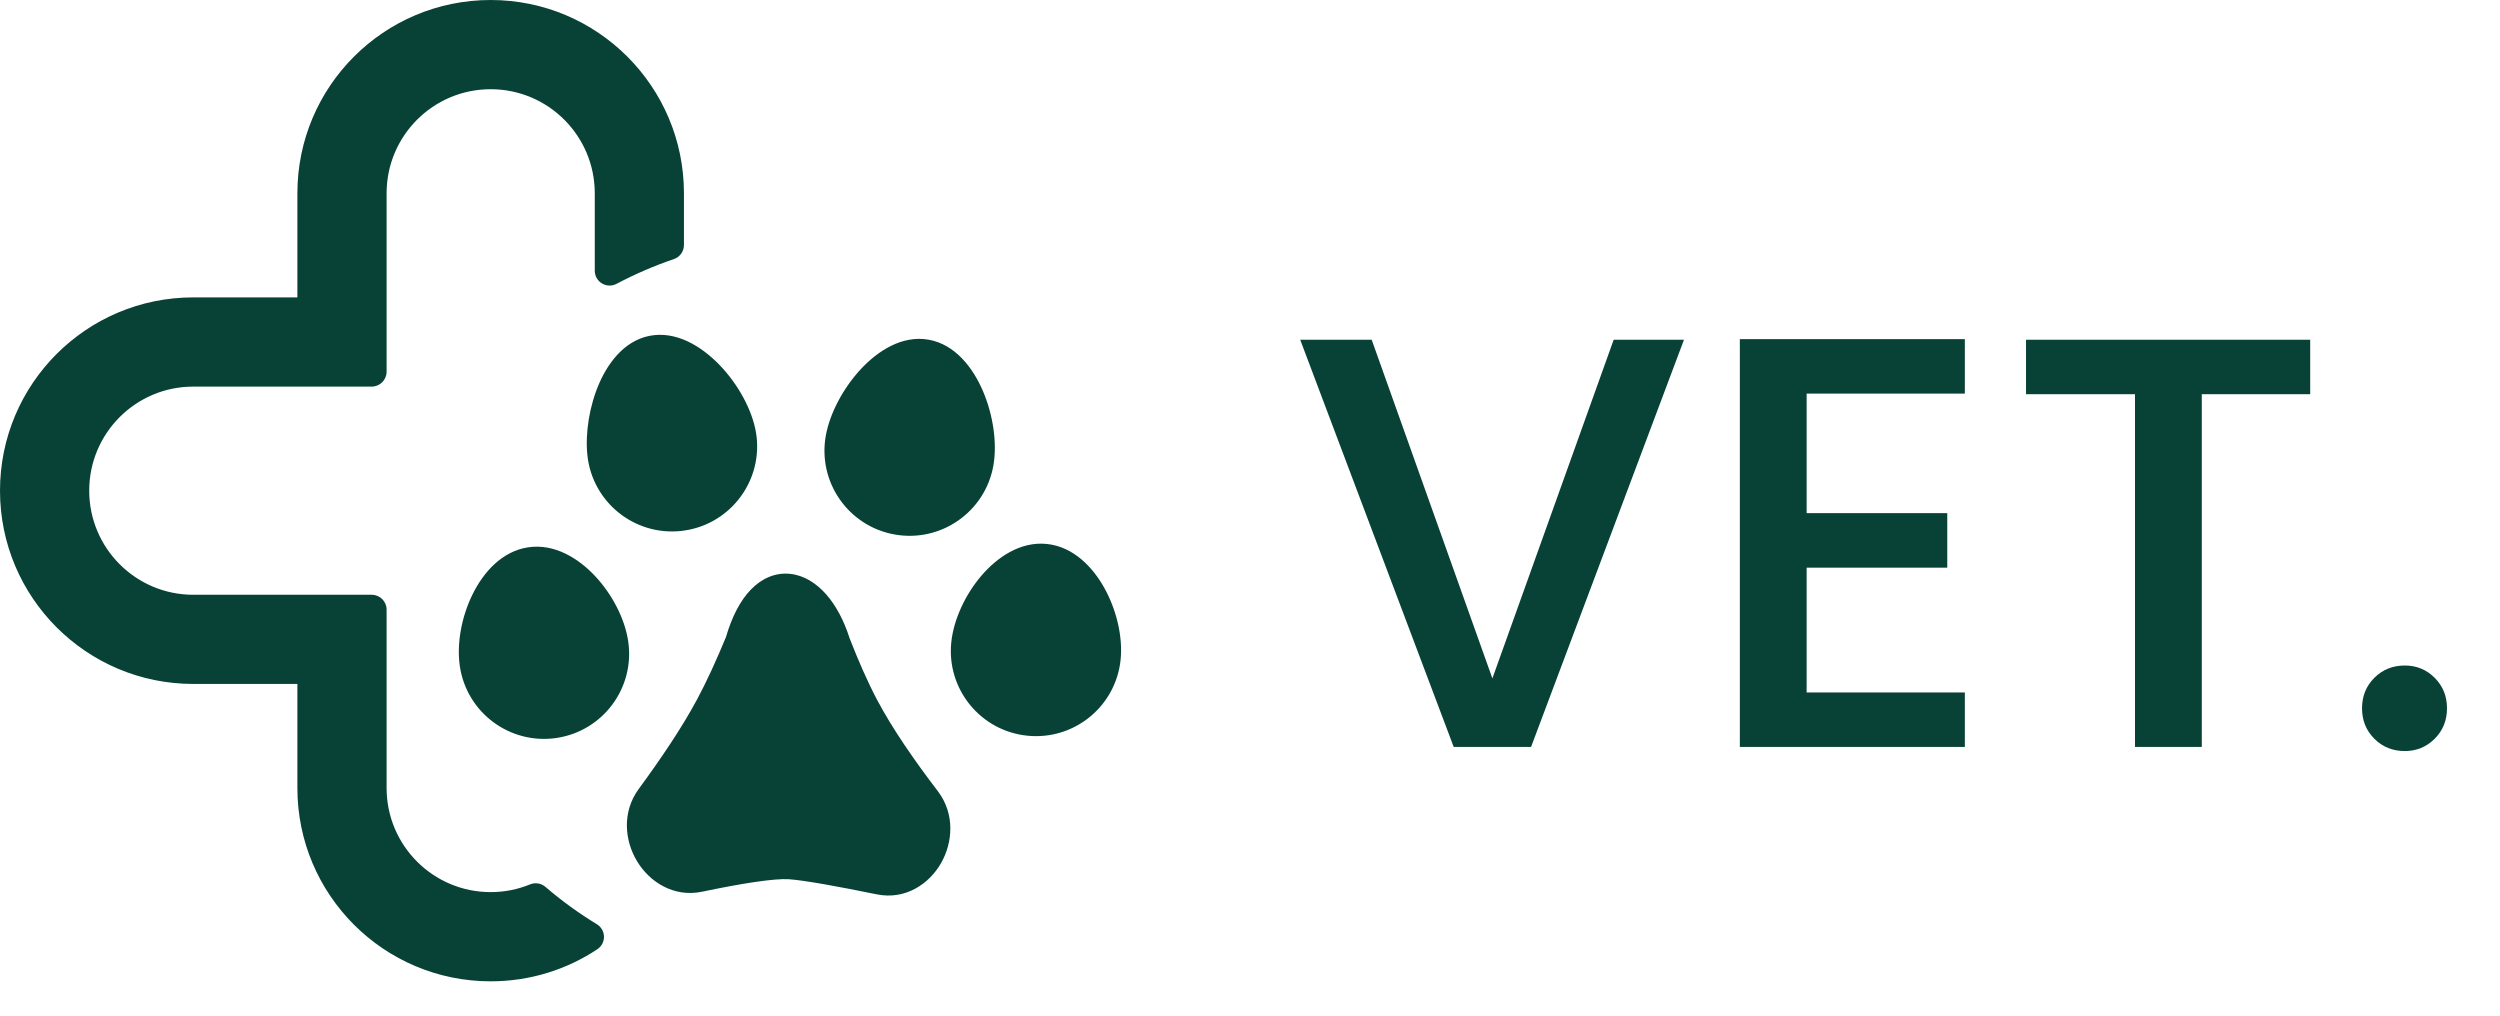
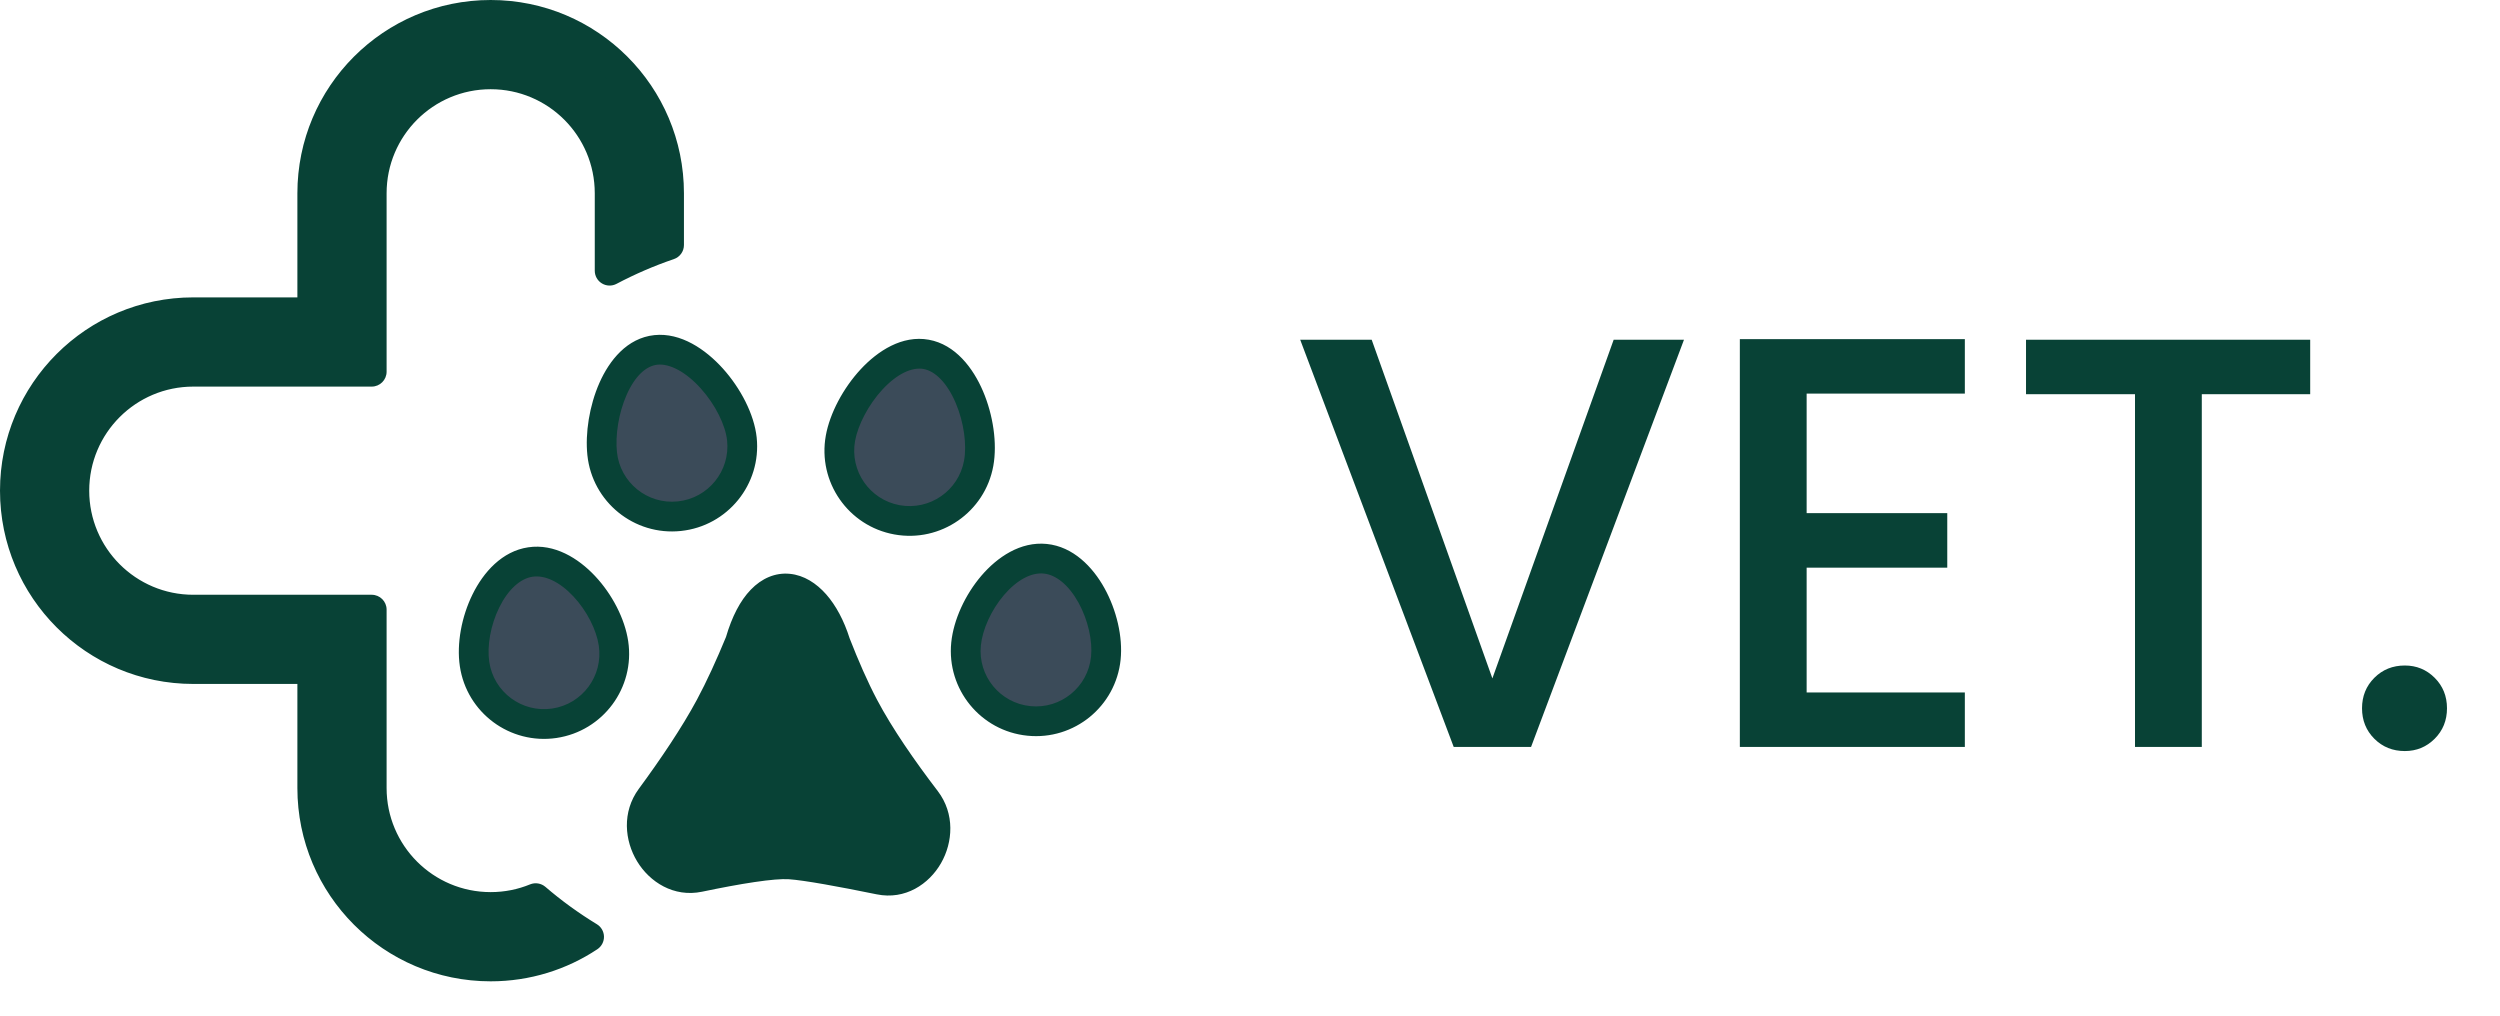
<svg xmlns="http://www.w3.org/2000/svg" width="64" height="26" viewBox="0 0 64 26" fill="none">
  <path d="M43.11 8.697L39.195 19.122H37.215L33.285 8.697H35.115L38.205 17.367L41.31 8.697H43.11ZM46.25 10.077V13.137H49.85V14.532H46.25V17.727H50.3V19.122H44.54V8.682H50.3V10.077H46.25ZM59.141 8.697V10.092H56.366V19.122H54.656V10.092H51.866V8.697H59.141ZM61.563 19.227C61.253 19.227 60.993 19.122 60.783 18.912C60.573 18.702 60.468 18.442 60.468 18.132C60.468 17.822 60.573 17.562 60.783 17.352C60.993 17.142 61.253 17.037 61.563 17.037C61.863 17.037 62.118 17.142 62.328 17.352C62.538 17.562 62.643 17.822 62.643 18.132C62.643 18.442 62.538 18.702 62.328 18.912C62.118 19.122 61.863 19.227 61.563 19.227Z" fill="#084236" />
  <path d="M18.945 16.433C19.517 14.44 20.86 14.776 21.391 16.467C21.617 17.047 21.863 17.614 22.117 18.093C22.522 18.859 23.106 19.701 23.703 20.48C24.369 21.352 23.581 22.739 22.521 22.522C21.549 22.323 20.647 22.157 20.215 22.128C19.78 22.099 18.871 22.251 17.894 22.455C16.835 22.676 16.008 21.305 16.659 20.421C17.224 19.653 17.779 18.832 18.177 18.093C18.44 17.603 18.701 17.024 18.945 16.433Z" fill="#084236" />
-   <path d="M25.054 11.858C24.878 12.836 23.942 13.484 22.965 13.307C21.987 13.13 21.339 12.195 21.515 11.218C21.692 10.24 22.733 8.894 23.711 9.071C24.688 9.248 25.231 10.881 25.054 11.858Z" fill="#084236" />
-   <path d="M18.992 11.239C19.096 12.227 18.379 13.111 17.391 13.215C16.403 13.318 15.519 12.601 15.415 11.614C15.312 10.626 15.803 9.061 16.791 8.958C17.778 8.854 18.889 10.251 18.992 11.239Z" fill="#084236" />
-   <path d="M15.706 16.472C15.851 17.455 15.173 18.369 14.191 18.515C13.209 18.661 12.294 17.983 12.148 17C12.002 16.018 12.596 14.533 13.579 14.387C14.561 14.242 15.56 15.49 15.706 16.472Z" fill="#084236" />
-   <path d="M28.309 16.847C28.21 17.835 27.328 18.555 26.34 18.456C25.352 18.356 24.631 17.474 24.731 16.486C24.831 15.498 25.77 14.204 26.759 14.304C27.747 14.404 28.409 15.859 28.309 16.847Z" fill="#084236" />
+   <path d="M25.054 11.858C24.878 12.836 23.942 13.484 22.965 13.307C21.987 13.13 21.339 12.195 21.515 11.218C21.692 10.24 22.733 8.894 23.711 9.071C24.688 9.248 25.231 10.881 25.054 11.858Z" fill="#3B4B59" />
+   <path d="M18.992 11.239C19.096 12.227 18.379 13.111 17.391 13.215C16.403 13.318 15.519 12.601 15.415 11.614C15.312 10.626 15.803 9.061 16.791 8.958C17.778 8.854 18.889 10.251 18.992 11.239Z" fill="#3B4B59" />
+   <path d="M15.706 16.472C15.851 17.455 15.173 18.369 14.191 18.515C13.209 18.661 12.294 17.983 12.148 17C12.002 16.018 12.596 14.533 13.579 14.387C14.561 14.242 15.56 15.49 15.706 16.472Z" fill="#3B4B59" />
+   <path d="M28.309 16.847C28.21 17.835 27.328 18.555 26.34 18.456C25.352 18.356 24.631 17.474 24.731 16.486C24.831 15.498 25.77 14.204 26.759 14.304C27.747 14.404 28.409 15.859 28.309 16.847Z" fill="#3B4B59" />
  <path d="M9.516 4.948C9.516 3.267 10.879 1.903 12.561 1.903C14.243 1.903 15.606 3.267 15.606 4.948L15.606 6.93C16.091 6.673 16.6 6.453 17.129 6.273V4.948C17.129 2.426 15.084 0.381 12.561 0.381C10.038 0.381 7.993 2.426 7.993 4.948L7.993 7.993H4.948C2.426 7.993 0.381 10.038 0.381 12.561C0.381 15.084 2.426 17.129 4.948 17.129H7.993V20.174C7.993 22.696 10.038 24.741 12.561 24.741C13.492 24.741 14.359 24.463 15.081 23.984C14.597 23.69 14.14 23.358 13.715 22.993C13.359 23.139 12.969 23.219 12.561 23.219C10.879 23.219 9.516 21.855 9.516 20.174V15.606H4.948C3.267 15.606 1.903 14.243 1.903 12.561C1.903 10.879 3.267 9.516 4.948 9.516H9.516L9.516 4.948Z" fill="#084236" />
  <path fill-rule="evenodd" clip-rule="evenodd" d="M12.561 0.761C10.249 0.761 8.374 2.636 8.374 4.948L8.374 7.993C8.374 8.204 8.204 8.374 7.993 8.374H4.948C2.636 8.374 0.761 10.249 0.761 12.561C0.761 14.873 2.636 16.748 4.948 16.748H7.993C8.204 16.748 8.374 16.918 8.374 17.129V20.174C8.374 22.486 10.249 24.361 12.561 24.361C13.2 24.361 13.806 24.218 14.348 23.962C14.103 23.793 13.867 23.614 13.639 23.426C13.3 23.539 12.937 23.599 12.561 23.599C10.669 23.599 9.135 22.066 9.135 20.174V15.987H4.948C3.056 15.987 1.523 14.453 1.523 12.561C1.523 10.669 3.056 9.135 4.948 9.135H9.135L9.135 4.948C9.135 3.056 10.669 1.523 12.561 1.523C14.453 1.523 15.987 3.056 15.987 4.948L15.987 6.318C16.235 6.204 16.489 6.099 16.748 6.004V4.948C16.748 2.636 14.873 0.761 12.561 0.761ZM7.613 4.948C7.613 2.215 9.828 0 12.561 0C15.294 0 17.509 2.215 17.509 4.948V6.273C17.509 6.436 17.405 6.581 17.251 6.633C16.742 6.806 16.252 7.019 15.784 7.266C15.666 7.329 15.524 7.325 15.41 7.256C15.295 7.187 15.226 7.064 15.226 6.93L15.226 4.948C15.226 3.477 14.033 2.284 12.561 2.284C11.089 2.284 9.897 3.477 9.897 4.948L9.897 9.516C9.897 9.726 9.726 9.897 9.516 9.897H4.948C3.477 9.897 2.284 11.089 2.284 12.561C2.284 14.033 3.477 15.226 4.948 15.226H9.516C9.726 15.226 9.897 15.396 9.897 15.606V20.174C9.897 21.645 11.089 22.838 12.561 22.838C12.919 22.838 13.259 22.768 13.57 22.64C13.703 22.586 13.854 22.611 13.963 22.704C14.372 23.056 14.812 23.375 15.278 23.659C15.39 23.726 15.459 23.846 15.462 23.976C15.464 24.107 15.4 24.229 15.291 24.301C14.509 24.82 13.569 25.122 12.561 25.122C9.828 25.122 7.613 22.907 7.613 20.174V17.509H4.948C2.215 17.509 0 15.294 0 12.561C0 9.828 2.215 7.613 4.948 7.613H7.613L7.613 4.948ZM17.94 9.944C17.553 9.514 17.14 9.304 16.83 9.336C16.542 9.367 16.256 9.623 16.042 10.108C15.834 10.578 15.749 11.149 15.794 11.574C15.875 12.352 16.573 12.918 17.351 12.836C18.13 12.755 18.695 12.057 18.614 11.279C18.573 10.887 18.317 10.363 17.94 9.944ZM18.506 9.435C18.956 9.935 19.308 10.603 19.371 11.2C19.496 12.396 18.627 13.468 17.431 13.593C16.234 13.719 15.162 12.85 15.037 11.653C14.978 11.09 15.087 10.386 15.346 9.8C15.598 9.23 16.051 8.653 16.751 8.579C17.429 8.508 18.065 8.945 18.506 9.435ZM22.592 9.97C22.229 10.363 21.964 10.88 21.89 11.285C21.751 12.056 22.262 12.793 23.032 12.933C23.803 13.072 24.54 12.561 24.68 11.79C24.753 11.389 24.678 10.812 24.465 10.314C24.246 9.801 23.94 9.5 23.643 9.446C23.349 9.393 22.967 9.566 22.592 9.97ZM22.034 9.453C22.468 8.985 23.095 8.573 23.778 8.697C24.459 8.82 24.913 9.424 25.165 10.015C25.424 10.622 25.533 11.35 25.429 11.926C25.215 13.11 24.081 13.896 22.897 13.682C21.713 13.468 20.927 12.334 21.141 11.15C21.244 10.578 21.588 9.934 22.034 9.453ZM25.701 15.234C25.372 15.619 25.151 16.119 25.11 16.524C25.031 17.303 25.599 17.998 26.378 18.077C27.157 18.156 27.852 17.588 27.931 16.809C27.972 16.404 27.854 15.87 27.609 15.427C27.359 14.975 27.034 14.714 26.72 14.683C26.407 14.651 26.037 14.841 25.701 15.234ZM25.122 14.74C25.529 14.264 26.122 13.857 26.797 13.925C27.471 13.993 27.972 14.51 28.275 15.058C28.583 15.615 28.747 16.302 28.688 16.885C28.567 18.083 27.499 18.955 26.302 18.834C25.104 18.714 24.232 17.645 24.352 16.448C24.411 15.865 24.709 15.224 25.122 14.74ZM14.678 15.267C14.325 14.89 13.946 14.718 13.634 14.764C13.323 14.81 13.01 15.086 12.782 15.549C12.557 16.003 12.465 16.541 12.525 16.944C12.64 17.719 13.361 18.253 14.135 18.139C14.909 18.024 15.444 17.303 15.329 16.528C15.269 16.125 15.025 15.637 14.678 15.267ZM15.233 14.746C15.669 15.21 15.996 15.837 16.082 16.416C16.259 17.607 15.437 18.715 14.247 18.892C13.056 19.068 11.948 18.247 11.772 17.056C11.686 16.477 11.817 15.782 12.099 15.212C12.376 14.65 12.852 14.11 13.523 14.011C14.193 13.911 14.805 14.29 15.233 14.746ZM19.768 15.624C19.611 15.787 19.444 16.075 19.311 16.538L19.305 16.559L19.297 16.578C19.051 17.176 18.784 17.768 18.512 18.273C18.102 19.035 17.535 19.873 16.966 20.646C16.751 20.939 16.765 21.332 16.961 21.655C17.157 21.979 17.482 22.152 17.817 22.083C18.309 21.98 18.788 21.889 19.202 21.828C19.607 21.768 19.979 21.731 20.24 21.749C20.703 21.78 21.633 21.952 22.597 22.149C22.928 22.217 23.244 22.043 23.429 21.72C23.616 21.396 23.622 21.001 23.4 20.712C22.799 19.925 22.2 19.064 21.78 18.271C21.517 17.774 21.265 17.193 21.036 16.605L21.032 16.593L21.028 16.581C20.907 16.195 20.745 15.908 20.579 15.719C20.412 15.529 20.258 15.458 20.146 15.447C20.046 15.438 19.918 15.469 19.768 15.624ZM21.75 16.34C21.606 15.885 21.401 15.501 21.151 15.216C20.899 14.931 20.582 14.725 20.22 14.69C19.847 14.653 19.499 14.806 19.22 15.096C18.951 15.374 18.738 15.784 18.585 16.308C18.347 16.885 18.093 17.444 17.841 17.913C17.456 18.629 16.913 19.433 16.353 20.195C15.917 20.787 15.99 21.522 16.31 22.05C16.629 22.578 17.247 22.979 17.972 22.828C18.457 22.727 18.92 22.639 19.314 22.581C19.716 22.521 20.017 22.497 20.189 22.508C20.59 22.535 21.465 22.695 22.444 22.895C23.174 23.044 23.783 22.633 24.089 22.099C24.395 21.567 24.45 20.831 24.005 20.249C23.414 19.476 22.844 18.654 22.453 17.915C22.211 17.457 21.972 16.909 21.75 16.34Z" fill="#084236" />
</svg>
